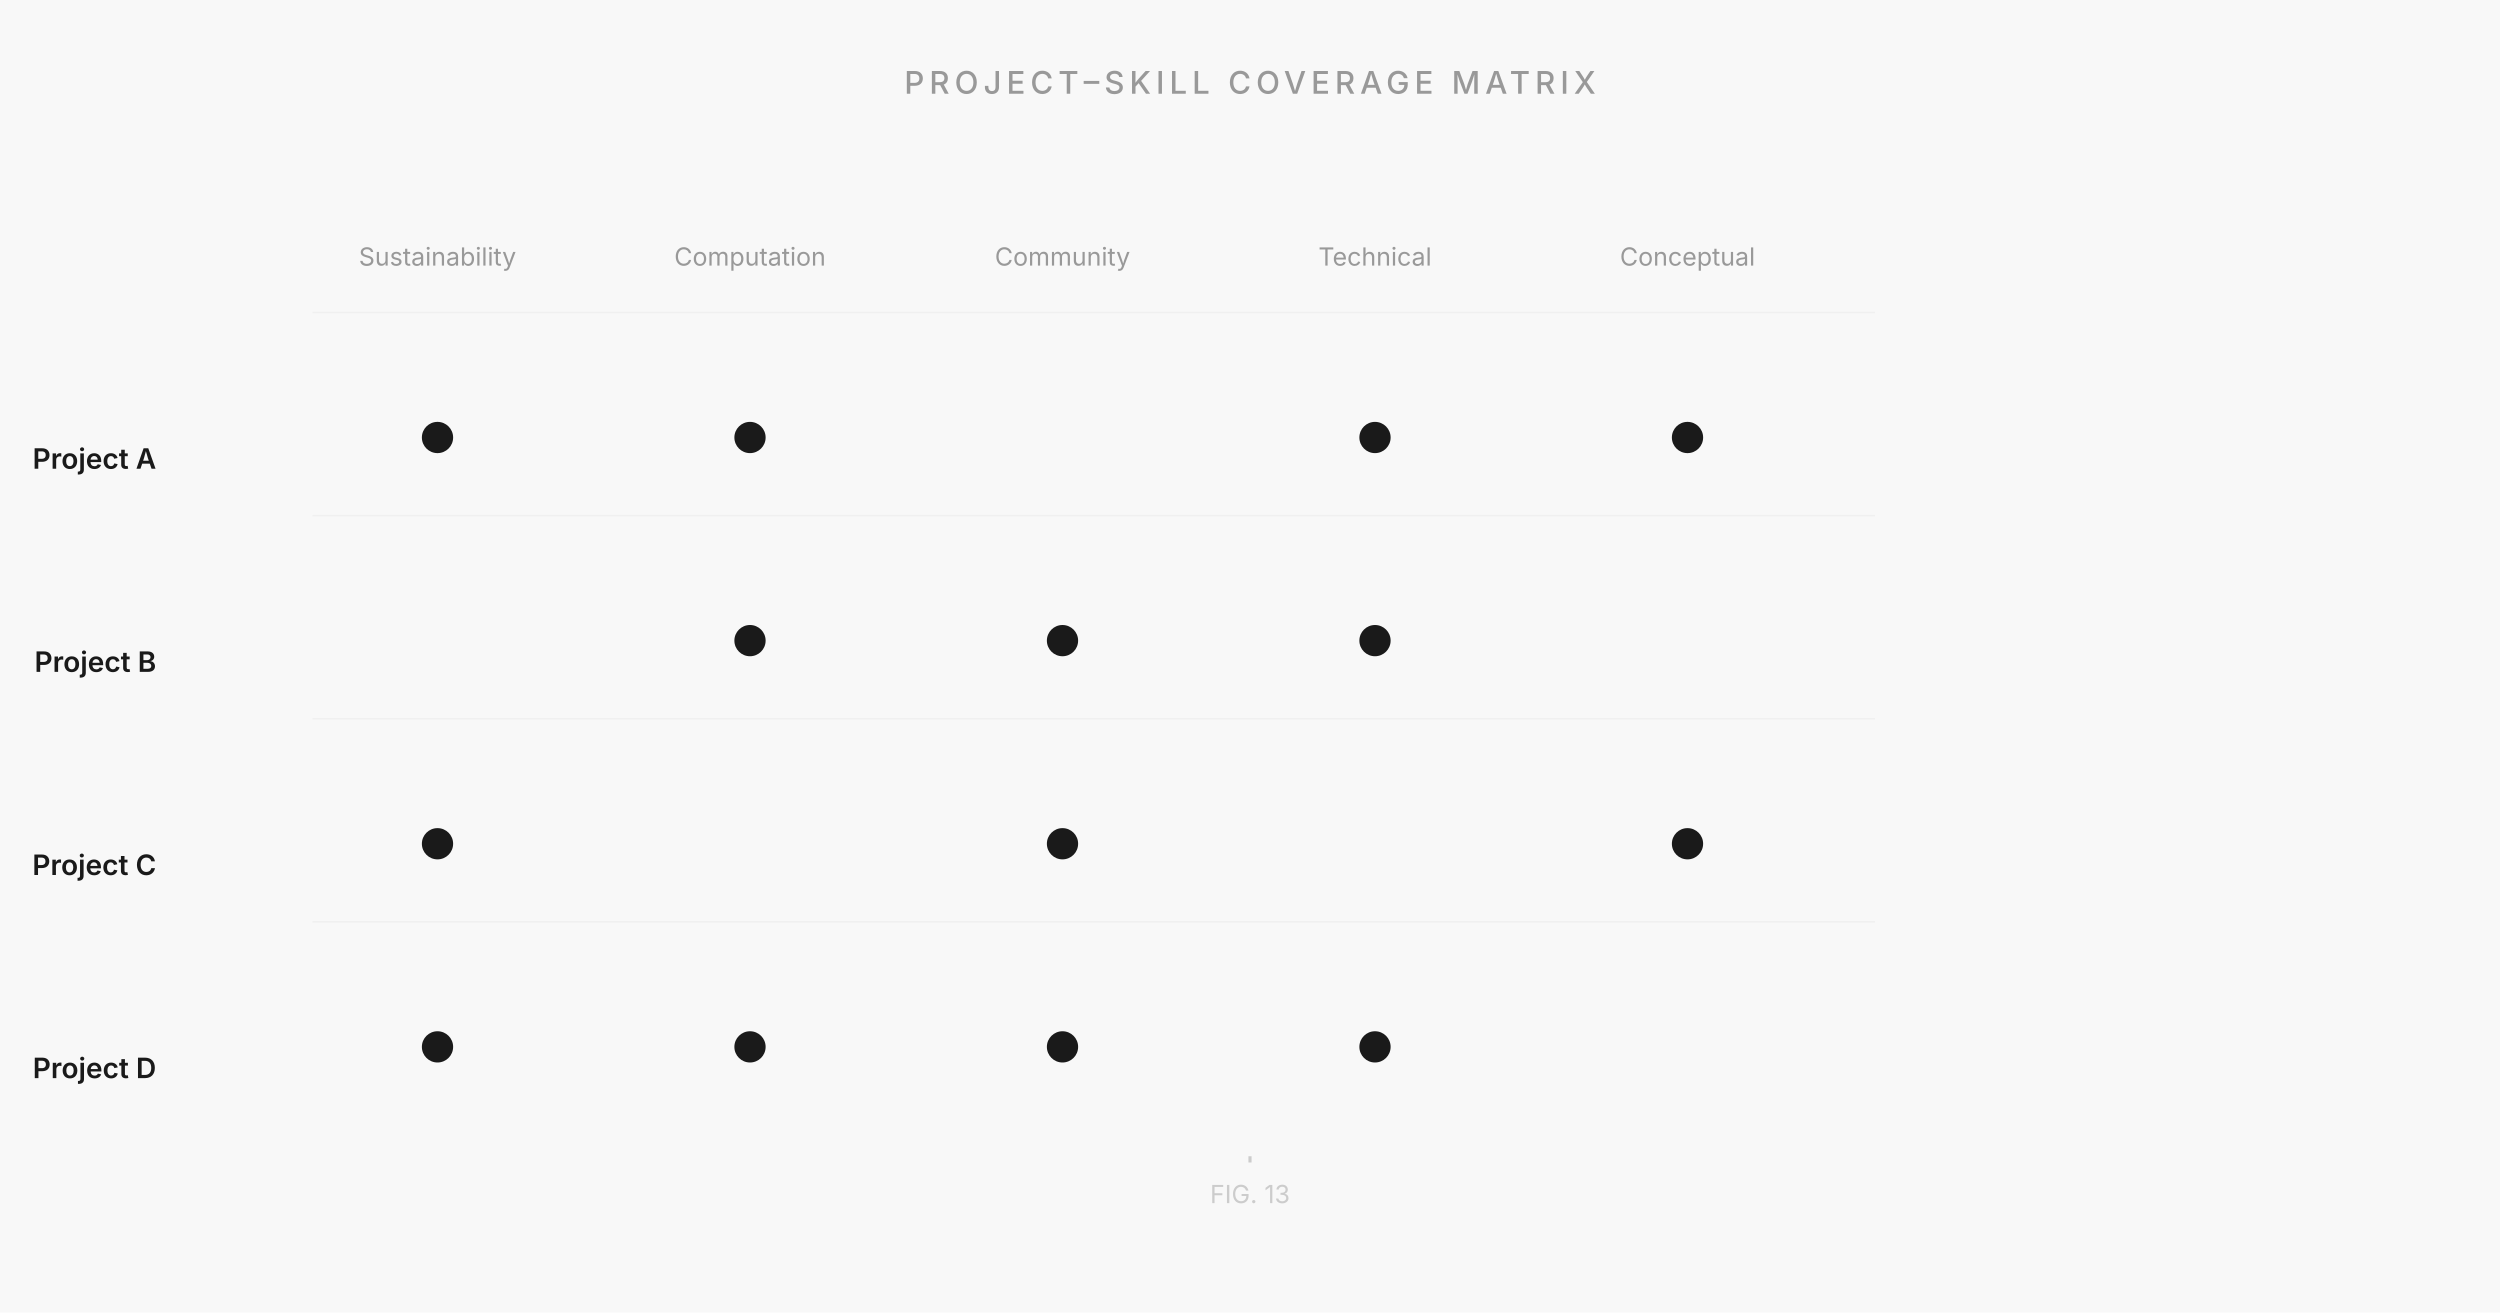
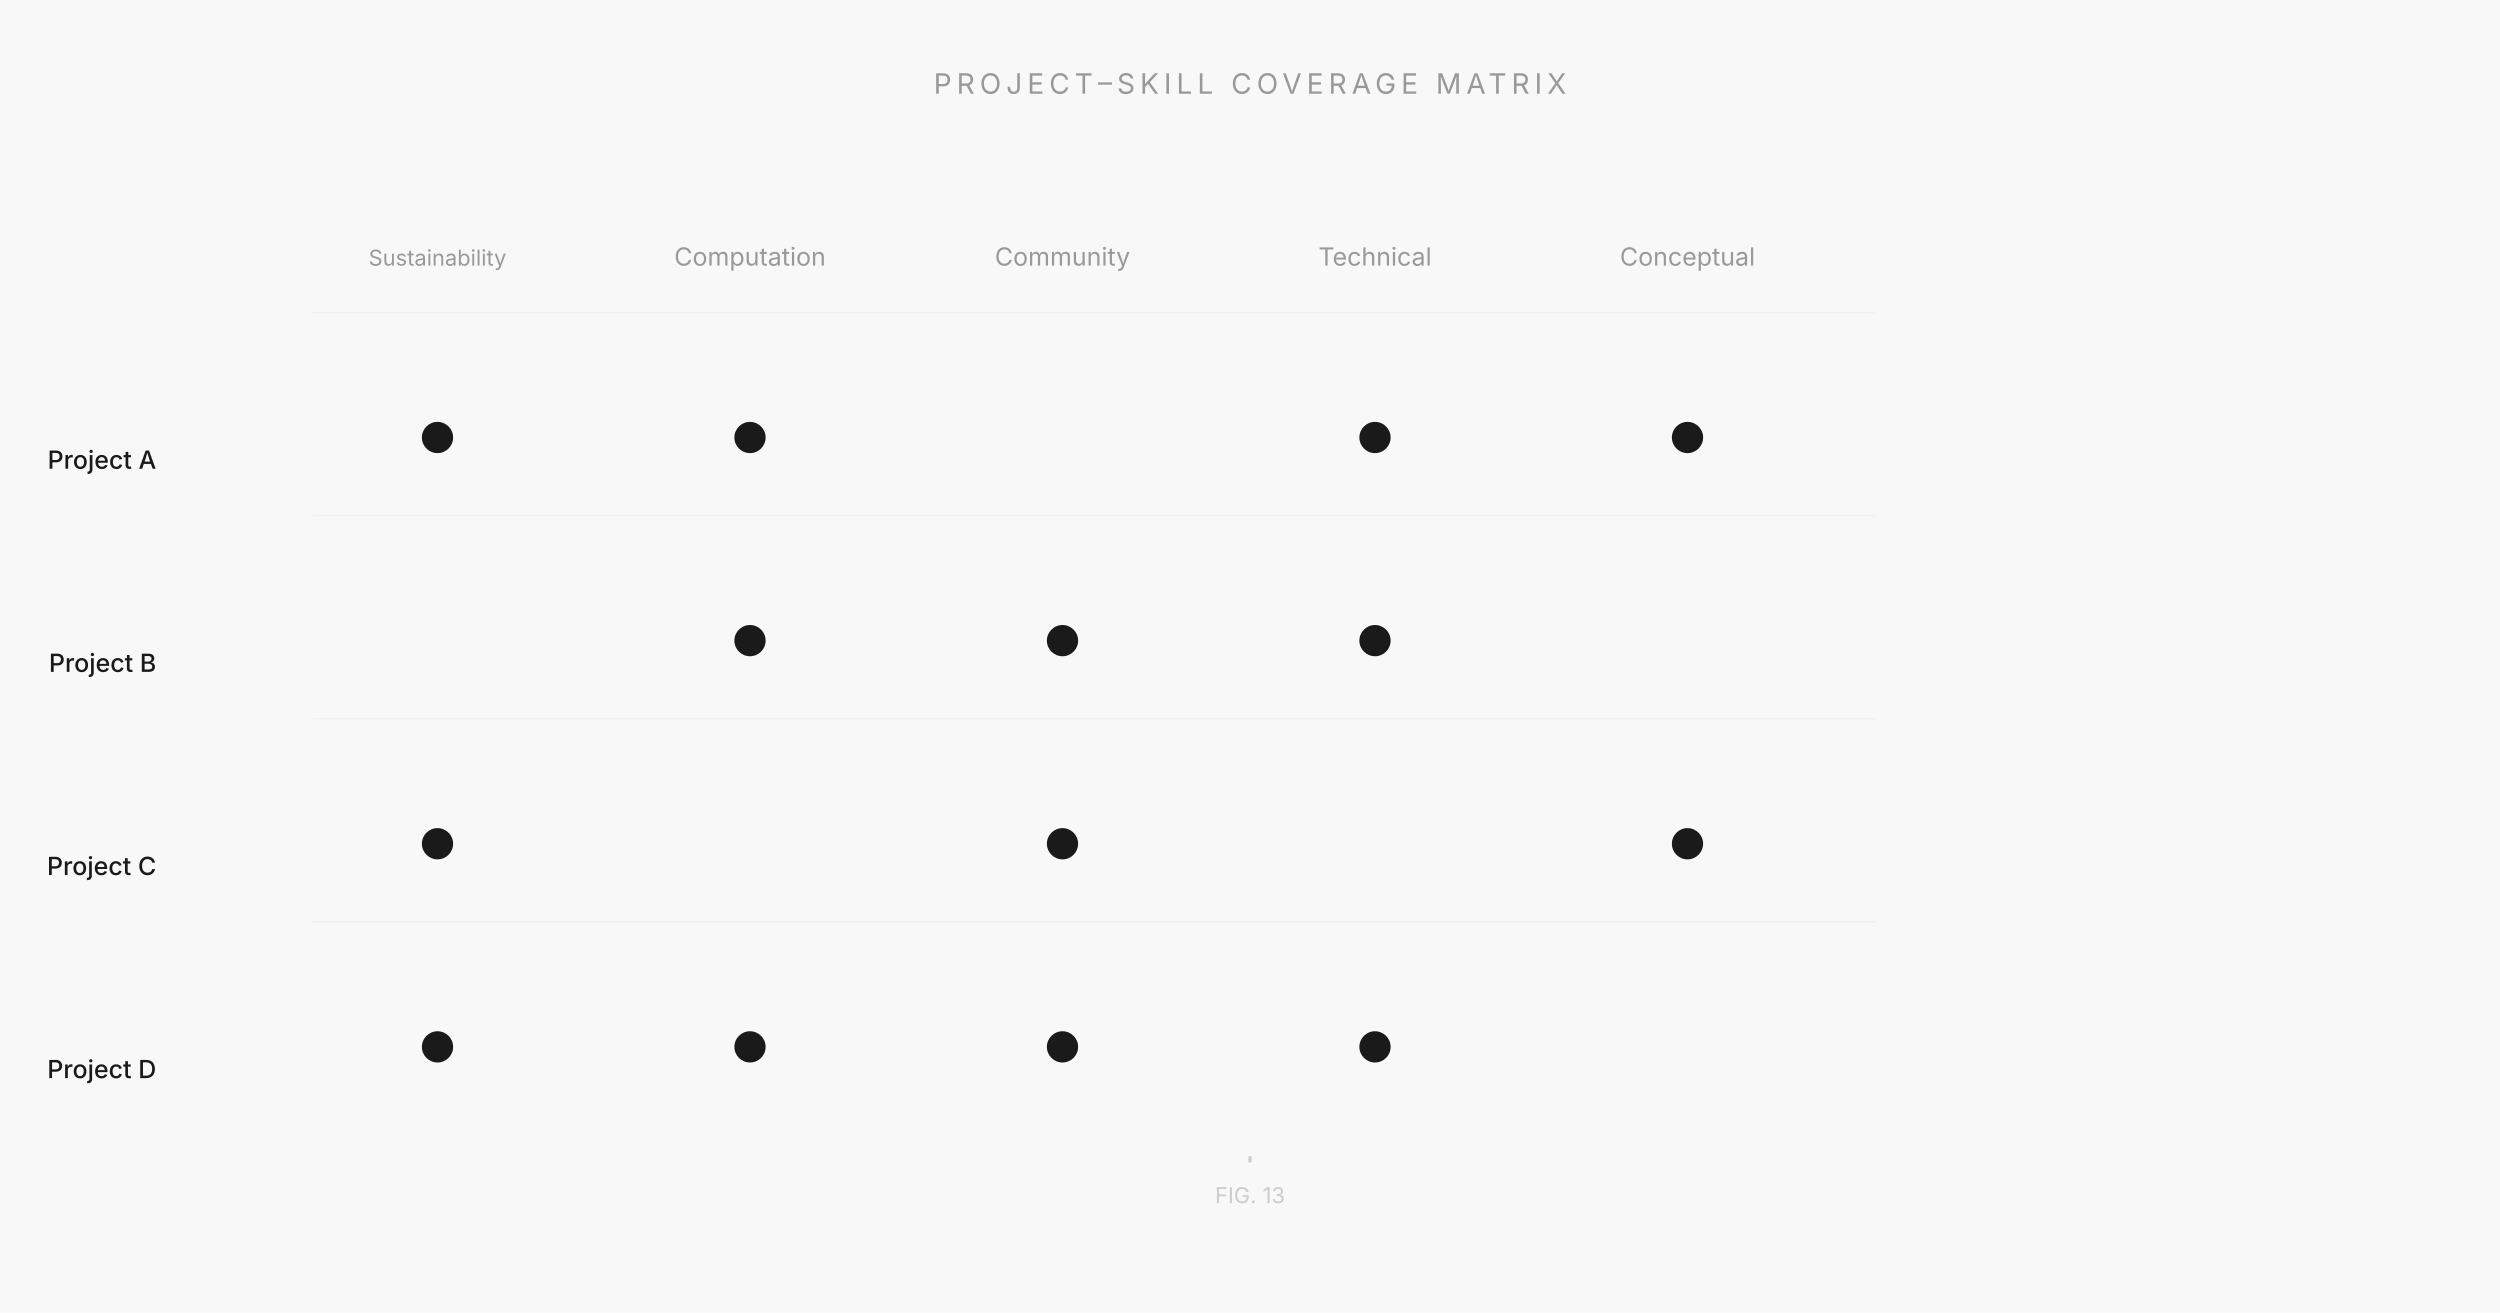
<svg xmlns="http://www.w3.org/2000/svg" viewBox="0 0 800 420">
  <defs>
    <style>
      text { font-family: Inter, -apple-system, system-ui, sans-serif; }
    </style>
  </defs>
  <rect width="800" height="420" fill="#f8f8f8" />
-   <text x="400" y="30" font-size="10" font-weight="500" letter-spacing="1.6" fill="#999" text-anchor="middle" text-transform="uppercase">
+   <text x="400" y="30" font-size="9" font-weight="400" letter-spacing="1.6" fill="#999" text-anchor="middle" text-transform="uppercase">
    PROJECT–SKILL COVERAGE MATRIX
  </text>
-   <text x="140" y="85" font-size="8" fill="#999" text-anchor="middle">Sustainability</text>
+   <text x="140" y="85" font-size="7" fill="#999" text-anchor="middle">Sustainability</text>
  <text x="240" y="85" font-size="8" fill="#999" text-anchor="middle">Computation</text>
  <text x="340" y="85" font-size="8" fill="#999" text-anchor="middle">Community</text>
  <text x="440" y="85" font-size="8" fill="#999" text-anchor="middle">Technical</text>
  <text x="540" y="85" font-size="8" fill="#999" text-anchor="middle">Conceptual</text>
-   <text x="50" y="150" font-size="9" font-weight="600" fill="#1a1a1a" text-anchor="end">Project A</text>
+   <text x="50" y="150" font-size="8" font-weight="500" fill="#1a1a1a" text-anchor="end">Project A</text>
  <circle cx="140" cy="140" r="5" fill="#1a1a1a" />
  <circle cx="240" cy="140" r="5" fill="#1a1a1a" />
  <circle cx="340" cy="140" r="0" fill="none" stroke="#999" stroke-width="1" />
  <circle cx="440" cy="140" r="5" fill="#1a1a1a" />
  <circle cx="540" cy="140" r="5" fill="#1a1a1a" />
-   <text x="50" y="215" font-size="9" font-weight="600" fill="#1a1a1a" text-anchor="end">Project B</text>
+   <text x="50" y="215" font-size="8" font-weight="500" fill="#1a1a1a" text-anchor="end">Project B</text>
  <circle cx="140" cy="205" r="0" fill="none" stroke="#999" stroke-width="1" />
  <circle cx="240" cy="205" r="5" fill="#1a1a1a" />
  <circle cx="340" cy="205" r="5" fill="#1a1a1a" />
  <circle cx="440" cy="205" r="5" fill="#1a1a1a" />
  <circle cx="540" cy="205" r="0" fill="none" stroke="#999" stroke-width="1" />
-   <text x="50" y="280" font-size="9" font-weight="600" fill="#1a1a1a" text-anchor="end">Project C</text>
+   <text x="50" y="280" font-size="8" font-weight="500" fill="#1a1a1a" text-anchor="end">Project C</text>
  <circle cx="140" cy="270" r="5" fill="#1a1a1a" />
  <circle cx="240" cy="270" r="0" fill="none" stroke="#999" stroke-width="1" />
  <circle cx="340" cy="270" r="5" fill="#1a1a1a" />
  <circle cx="440" cy="270" r="0" fill="none" stroke="#999" stroke-width="1" />
  <circle cx="540" cy="270" r="5" fill="#1a1a1a" />
-   <text x="50" y="345" font-size="9" font-weight="600" fill="#1a1a1a" text-anchor="end">Project D</text>
+   <text x="50" y="345" font-size="8" font-weight="500" fill="#1a1a1a" text-anchor="end">Project D</text>
  <circle cx="140" cy="335" r="5" fill="#1a1a1a" />
  <circle cx="240" cy="335" r="5" fill="#1a1a1a" />
  <circle cx="340" cy="335" r="5" fill="#1a1a1a" />
  <circle cx="440" cy="335" r="5" fill="#1a1a1a" />
  <circle cx="540" cy="335" r="0" fill="none" stroke="#999" stroke-width="1" />
  <line x1="100" y1="100" x2="600" y2="100" stroke="#f0f0f0" stroke-width="0.5" />
  <line x1="100" y1="165" x2="600" y2="165" stroke="#f0f0f0" stroke-width="0.5" />
  <line x1="100" y1="230" x2="600" y2="230" stroke="#f0f0f0" stroke-width="0.5" />
  <line x1="100" y1="295" x2="600" y2="295" stroke="#f0f0f0" stroke-width="0.5" />
  <line x1="400" y1="370" x2="400" y2="372" stroke="#ccc" stroke-width="1" />
-   <text x="400" y="385" font-size="8" fill="#ccc" text-anchor="middle">FIG. 13</text>
+   <text x="400" y="385" font-size="7" fill="#ccc" text-anchor="middle">FIG. 13</text>
</svg>
